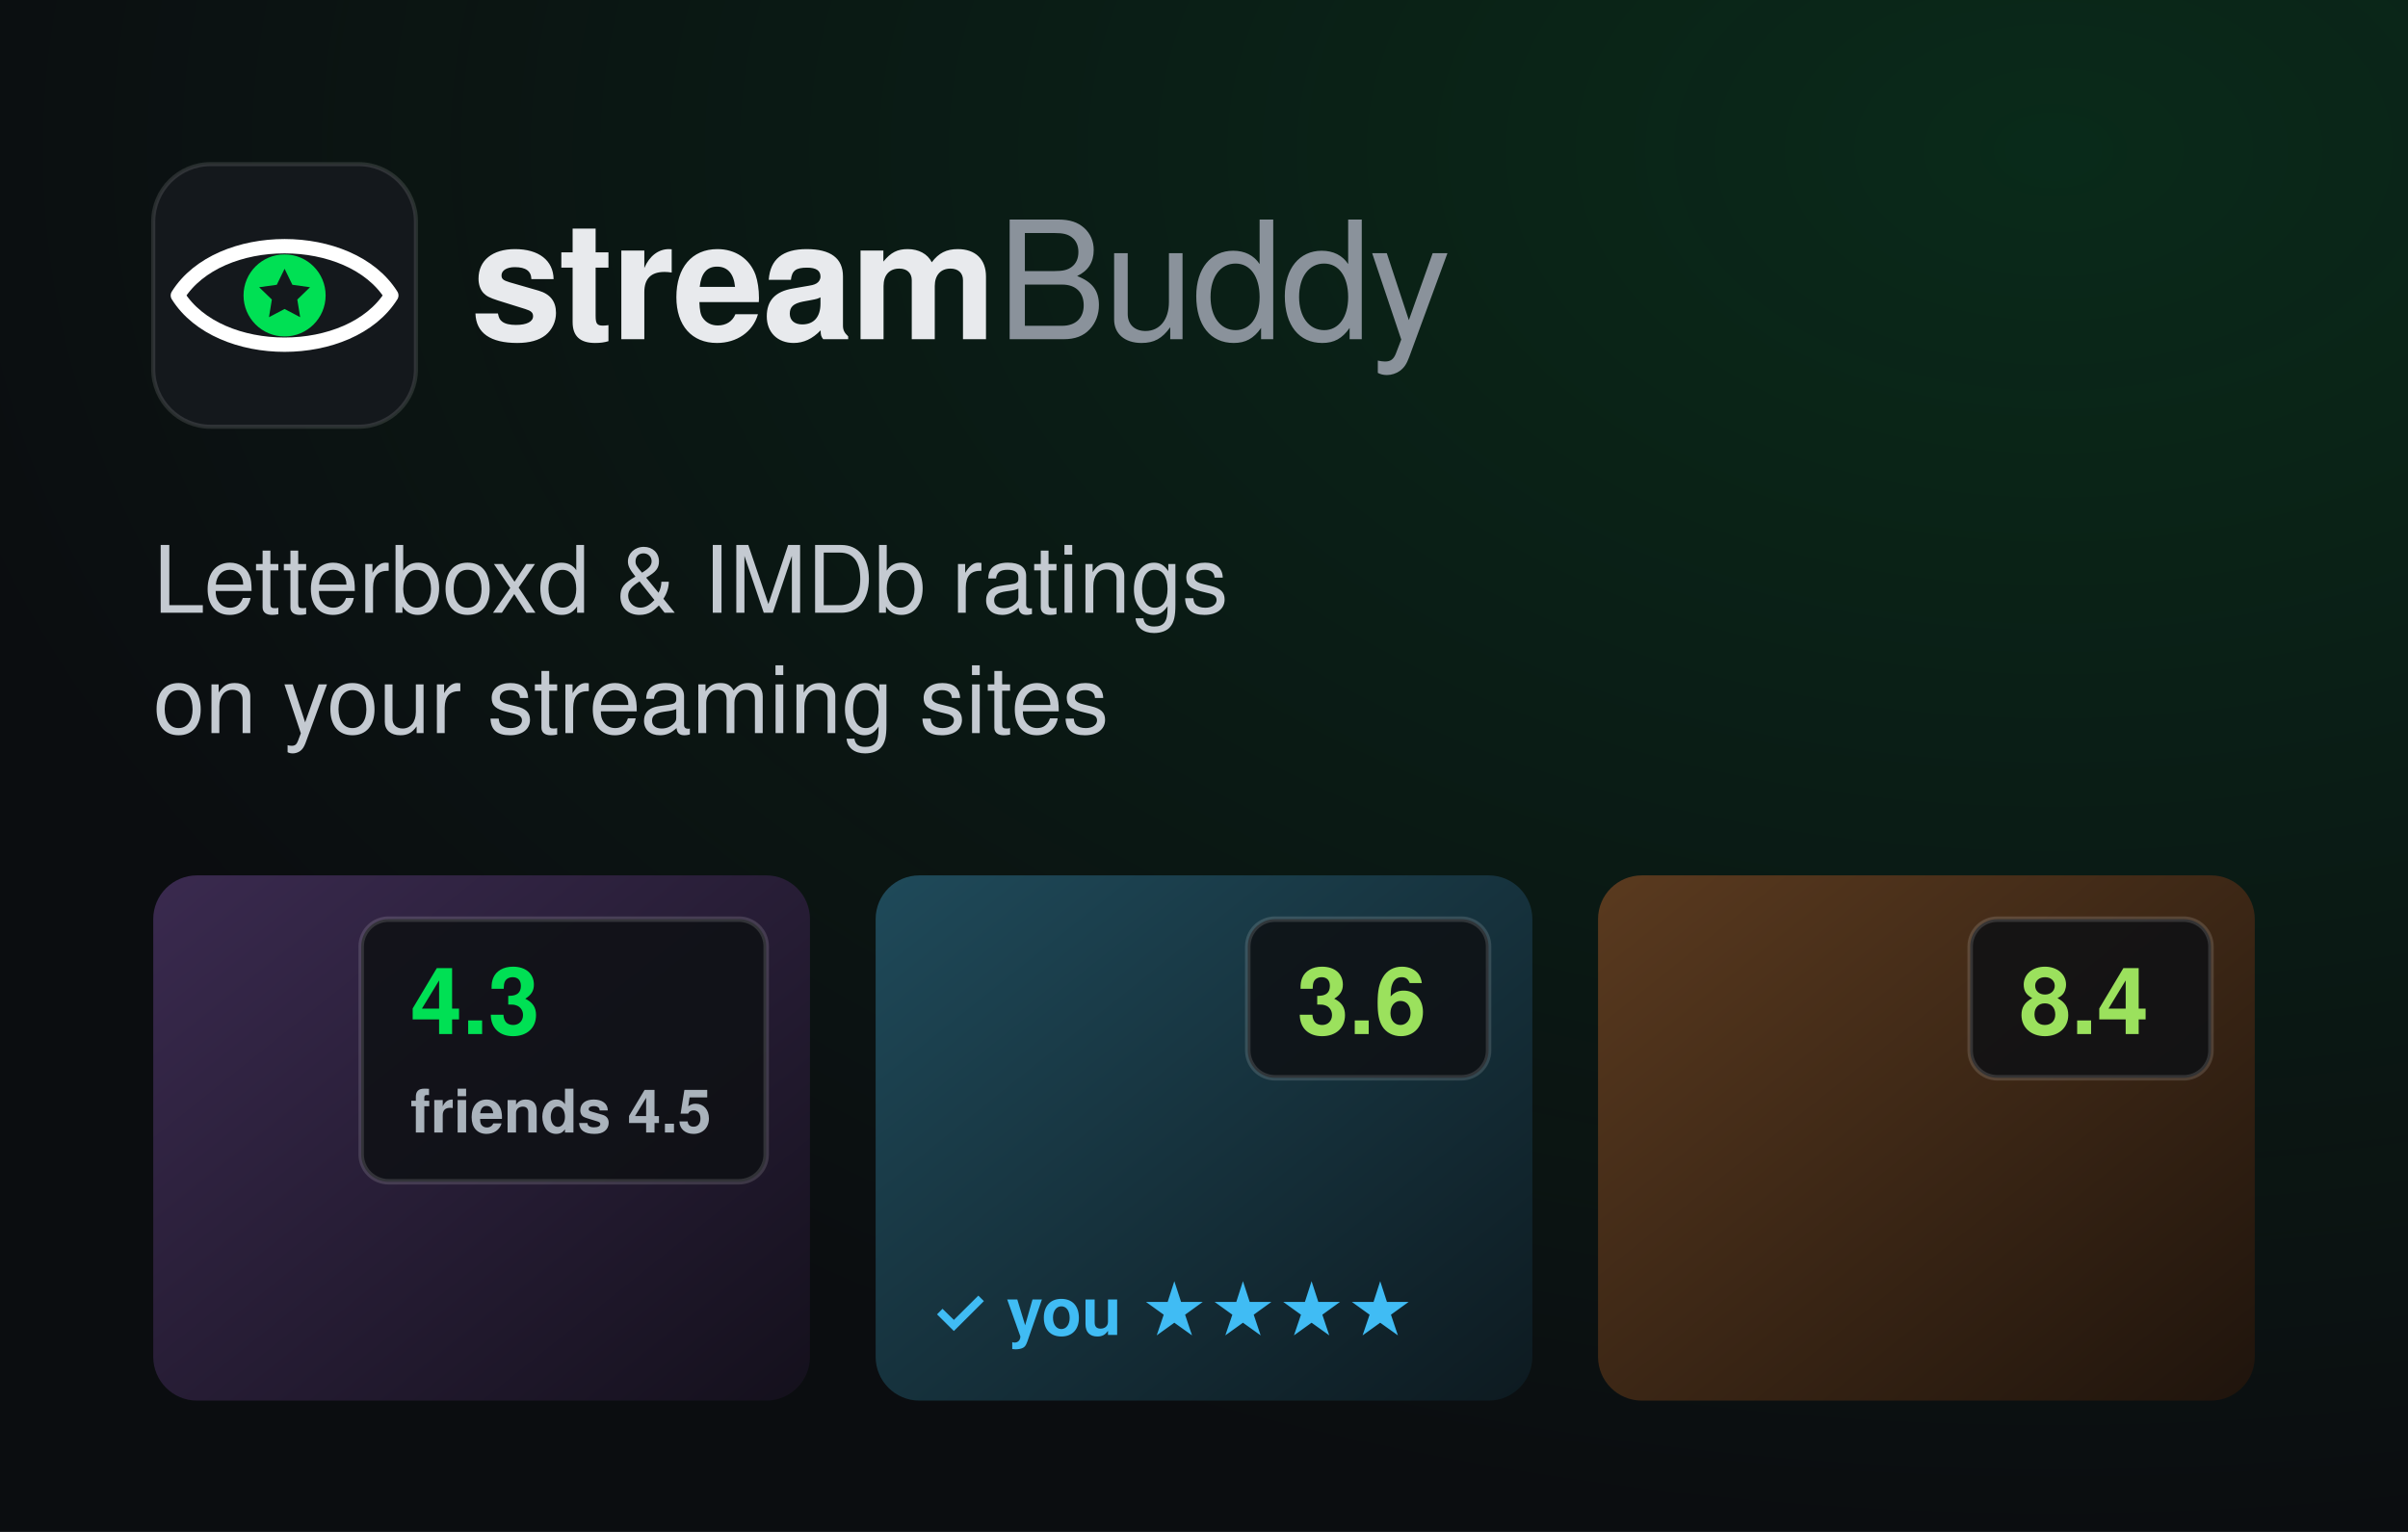
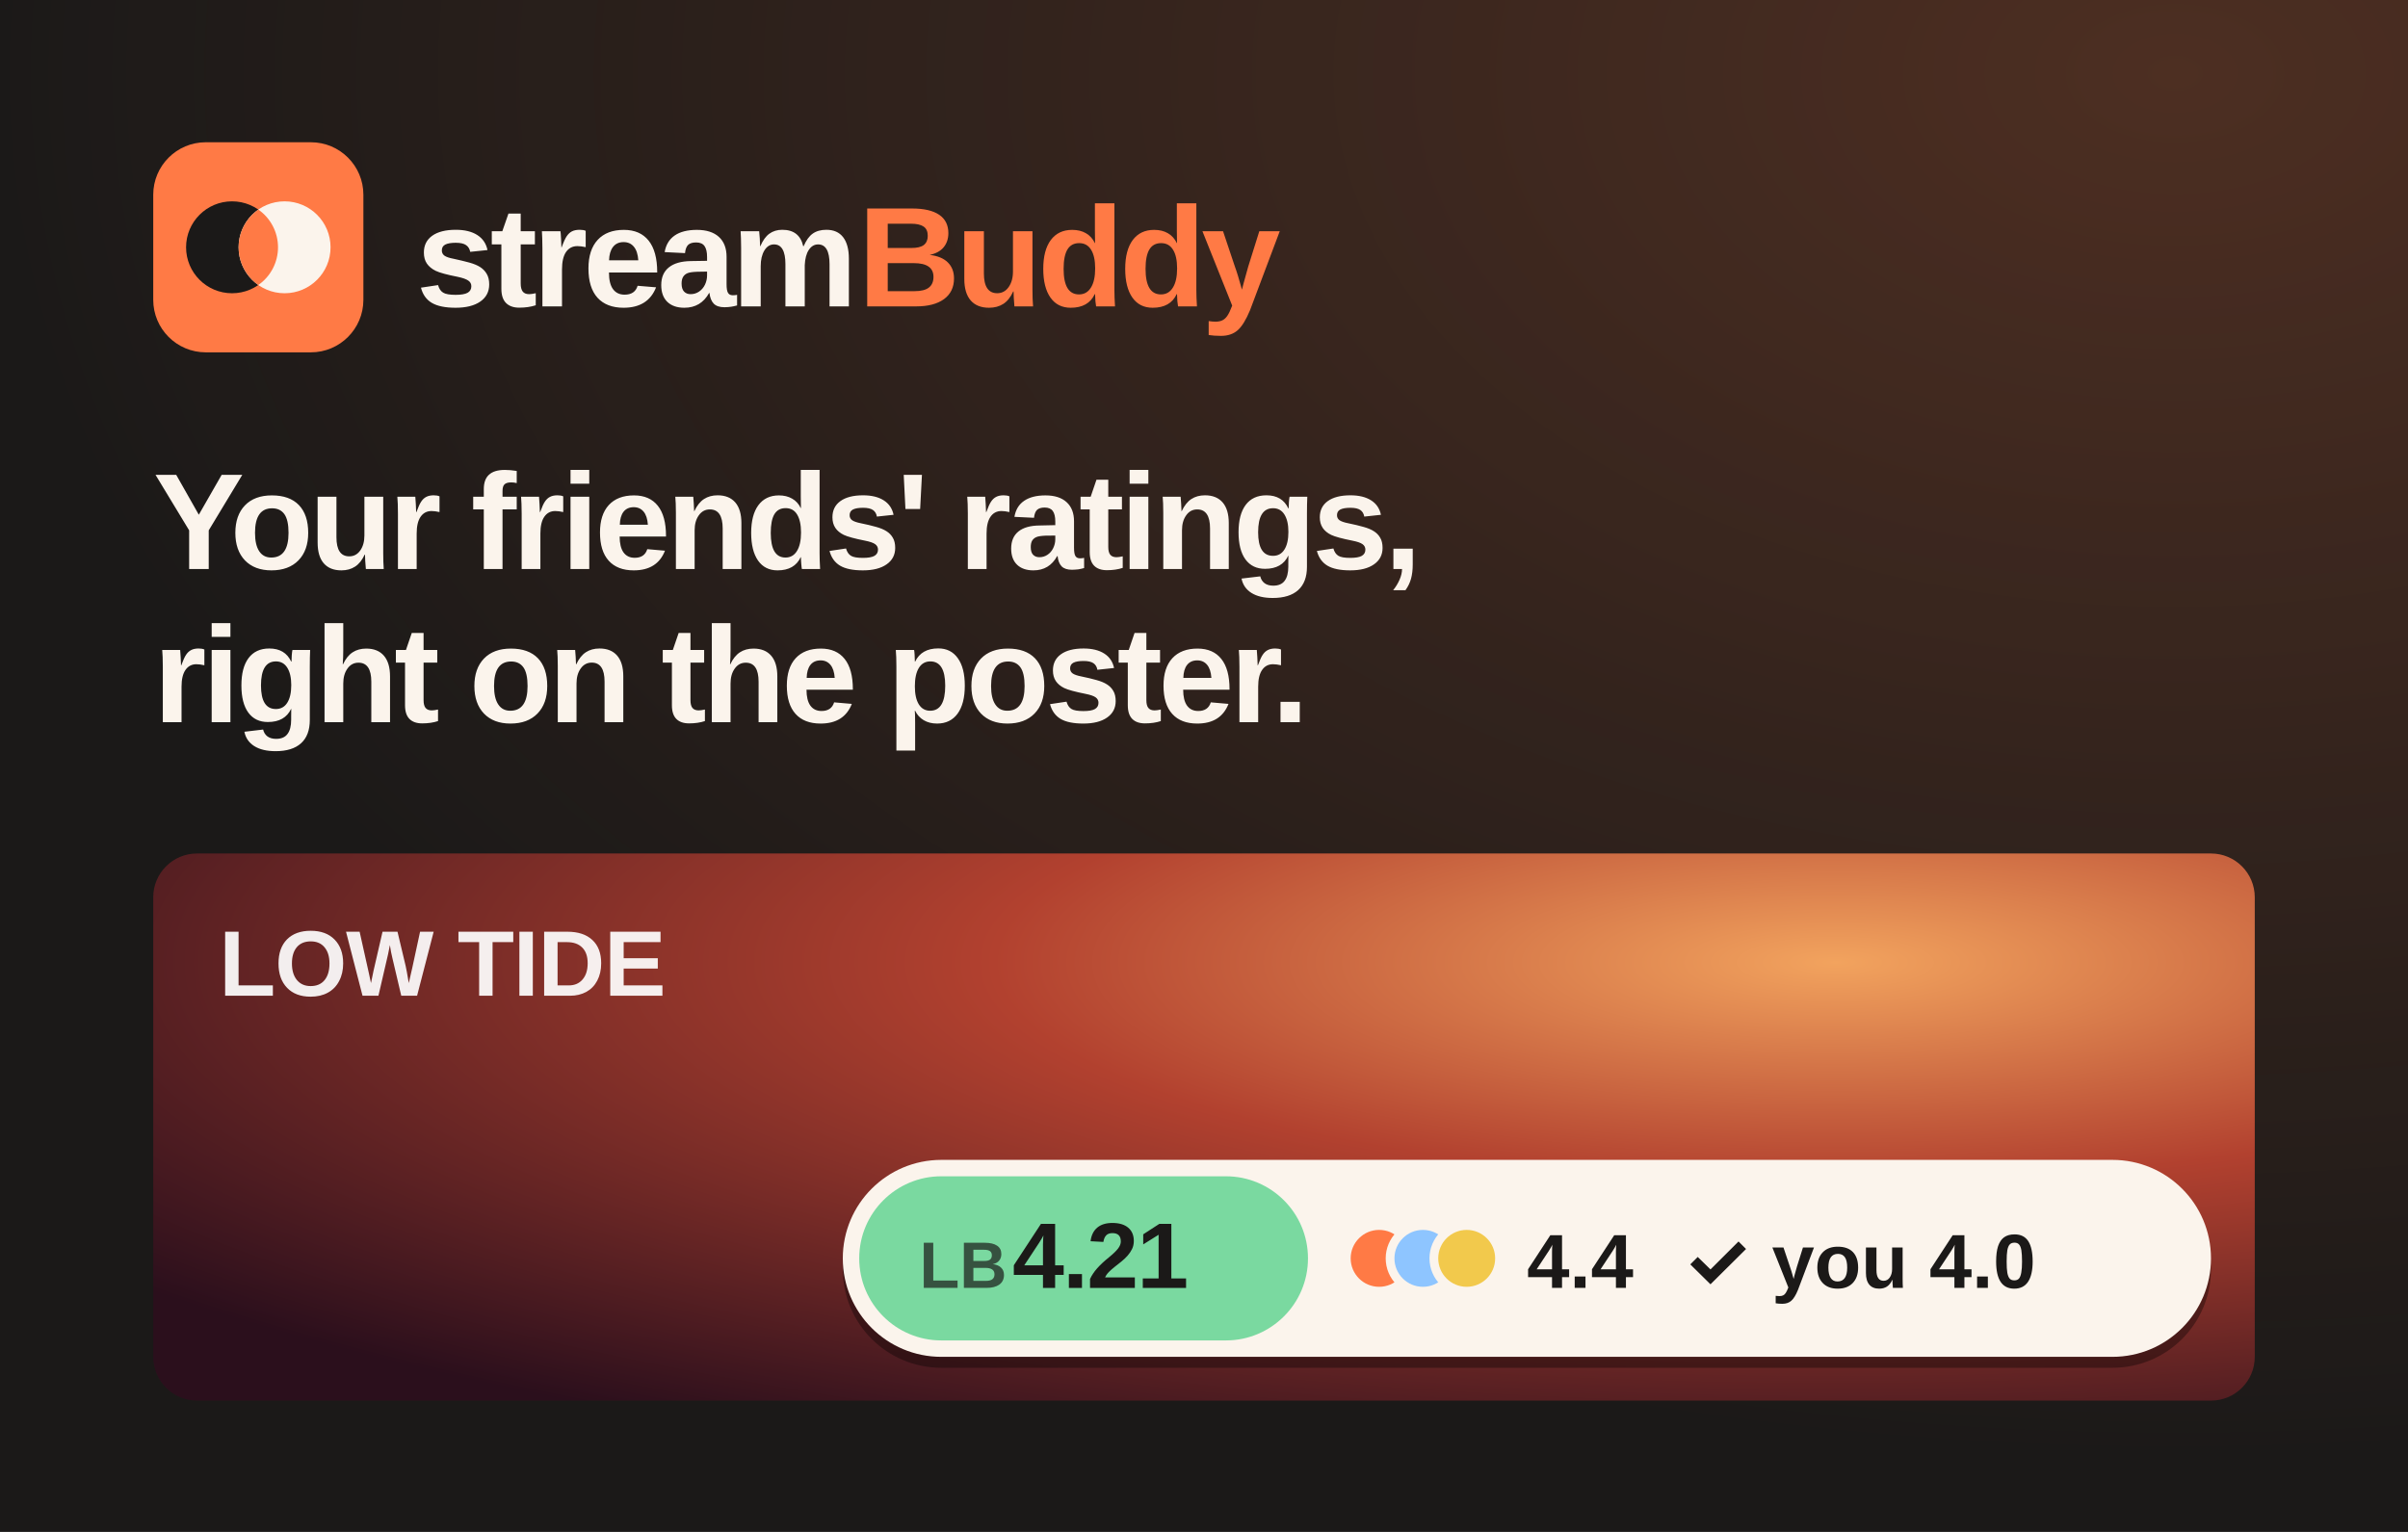
<svg xmlns="http://www.w3.org/2000/svg" width="440" height="280" viewBox="0 0 440 280">
  <defs>
-     <linearGradient id="g1" x1="0" y1="0" x2="1" y2="1">
-       <stop offset="0" stop-color="#3a2a4f" />
-       <stop offset="1" stop-color="#14101c" />
+     <radialGradient id="a" cx=".8" cy=".2" r="1">
+       <stop offset="0" stop-color="#f2a35e" />
+       <stop offset=".4" stop-color="#b2412f" />
+       <stop offset="1" stop-color="#2b0f1c" />
+     </radialGradient>
+     <radialGradient id="b" cx=".2" cy=".85" r="1">
+       <stop offset="0" stop-color="#3fd0c9" />
+       <stop offset=".45" stop-color="#1d5f86" />
+       <stop offset="1" stop-color="#0b1430" />
+     </radialGradient>
+     <linearGradient id="c" x1="0" y1="0" x2=".6" y2="1">
+       <stop offset="0" stop-color="#7a7f52" />
+       <stop offset=".55" stop-color="#2c3326" />
+       <stop offset="1" stop-color="#121510" />
    </linearGradient>
-     <linearGradient id="g2" x1="0" y1="0" x2="1" y2="1">
-       <stop offset="0" stop-color="#1f4a5a" />
-       <stop offset="1" stop-color="#0d1a20" />
-     </linearGradient>
-     <linearGradient id="g3" x1="0" y1="0" x2="1" y2="1">
-       <stop offset="0" stop-color="#5a3a1f" />
-       <stop offset="1" stop-color="#1f140c" />
-     </linearGradient>
-     <linearGradient id="g4" x1="0" y1="0" x2="1" y2="1">
-       <stop offset="0" stop-color="#2a4a2f" />
-       <stop offset="1" stop-color="#0d1a10" />
-     </linearGradient>
-     <radialGradient id="glow" cx=".85" cy=".1" r=".9">
-       <stop offset="0" stop-color="#00e054" stop-opacity=".14" />
-       <stop offset="1" stop-color="#00e054" stop-opacity="0" />
+     <radialGradient id="glow" cx=".9" cy=".05" r=".9">
+       <stop offset="0" stop-color="#ff7a45" stop-opacity=".22" />
+       <stop offset="1" stop-color="#ff7a45" stop-opacity="0" />
    </radialGradient>
  </defs>
-   <rect width="440" height="280" fill="#0b0d10" />
+   <rect width="440" height="280" fill="#1b1918" />
  <rect width="440" height="280" fill="url(#glow)" />
-   <g transform="translate(28,30) scale(.75)">
-     <rect width="64" height="64" rx="14" fill="#14181c" stroke="rgba(255,255,255,.12)" />
-     <path d="M6 32 C16 16 48 16 58 32 C48 48 16 48 6 32 Z" fill="none" stroke="#fff" stroke-width="3.5" stroke-linejoin="round" />
-     <circle cx="32" cy="32" r="10" fill="#00e054" />
-     <path d="M32 25.5l1.9 3.9 4.3.6-3.1 3 .7 4.3-3.8-2-3.8 2 .7-4.3-3.1-3 4.3-.6z" fill="#14181c" />
+   <g transform="translate(28,26) scale(0.6)">
+     <rect width="64" height="64" rx="16" fill="#ff7a45" />
+     <circle cx="24" cy="32" r="14" fill="#1b1918" />
+     <circle cx="40" cy="32" r="14" fill="#fbf4ec" />
+     <path d="M32 20.51 A14 14 0 0 1 32 43.49 A14 14 0 0 1 32 20.51 Z" fill="#ff7a45" />
  </g>
-   <text x="86" y="62" font-family="-apple-system, 'SF Pro Display', 'Helvetica Neue', Helvetica, Arial, sans-serif" font-size="30" font-weight="700" fill="#e8eaed" letter-spacing="-0.5">stream<tspan fill="#8a929b" font-weight="500">Buddy</tspan>
+   <text x="76" y="56" font-family="'Bricolage Grotesque', 'Bricolage Grotesque Variable', -apple-system, 'Helvetica Neue', Arial, sans-serif" font-size="26" font-weight="800" fill="#fbf4ec" letter-spacing="-0.91">stream<tspan fill="#ff7a45">Buddy</tspan>
  </text>
-   <text x="28" y="112" font-family="-apple-system, 'SF Pro Display', 'Helvetica Neue', Helvetica, Arial, sans-serif" font-size="17" font-weight="500" fill="#c4cad1">Letterboxd &amp; IMDb ratings</text>
-   <text x="28" y="134" font-family="-apple-system, 'SF Pro Display', 'Helvetica Neue', Helvetica, Arial, sans-serif" font-size="17" font-weight="500" fill="#c4cad1">on your streaming sites</text>
-   <g transform="translate(28,160)">
-     <rect width="120" height="96" rx="8" fill="url(#g1)" />
-     <g transform="translate(38.0,8)">
-       <rect width="74" height="48.0" rx="5" fill="rgba(14,17,20,.86)" stroke="rgba(255,255,255,.14)" />
-       <text x="9" y="21" font-family="-apple-system, 'SF Pro Display', 'Helvetica Neue', Helvetica, Arial, sans-serif" font-weight="700" font-size="17" fill="#00e054">4.3</text>
-       <text x="9" y="39" font-family="-apple-system, 'SF Pro Display', 'Helvetica Neue', Helvetica, Arial, sans-serif" font-weight="600" font-size="11" fill="#aab3bc">friends 4.5</text>
-     </g>
+   <text font-family="'Bricolage Grotesque', 'Bricolage Grotesque Variable', -apple-system, 'Helvetica Neue', Arial, sans-serif" font-weight="800" font-size="25" fill="#fbf4ec" letter-spacing="-.8">
+     <tspan x="28" y="104">Your friends' ratings,</tspan>
+     <tspan x="28" y="132">right on the poster.</tspan>
+   </text>
+   <g>
+     <rect x="28" y="156" width="384" height="100" rx="8" fill="url(#a)" />
+     <text x="40" y="182" font-family="'Bricolage Grotesque', 'Bricolage Grotesque Variable', -apple-system, 'Helvetica Neue', Arial, sans-serif" font-weight="800" font-size="17" fill="#fff" fill-opacity=".92" letter-spacing="-.2">LOW TIDE</text>
  </g>
-   <g transform="translate(160,160)">
-     <rect width="120" height="96" rx="8" fill="url(#g2)" />
-     <g transform="translate(68.0,8)">
-       <rect width="44" height="29.0" rx="5" fill="rgba(14,17,20,.86)" stroke="rgba(255,255,255,.14)" />
-       <text x="9" y="21" font-family="-apple-system, 'SF Pro Display', 'Helvetica Neue', Helvetica, Arial, sans-serif" font-weight="700" font-size="17" fill="#9be15d">3.6</text>
-     </g>
-     <text x="10" y="84" font-family="-apple-system, 'SF Pro Display', 'Helvetica Neue', Helvetica, Arial, sans-serif" font-weight="600" font-size="12" fill="#40bcf4">✓ you ★★★★</text>
-   </g>
-   <g transform="translate(292,160)">
-     <rect width="120" height="96" rx="8" fill="url(#g3)" />
-     <g transform="translate(68.0,8)">
-       <rect width="44" height="29.0" rx="5" fill="rgba(14,17,20,.86)" stroke="rgba(255,255,255,.14)" />
-       <text x="9" y="21" font-family="-apple-system, 'SF Pro Display', 'Helvetica Neue', Helvetica, Arial, sans-serif" font-weight="700" font-size="17" fill="#9be15d">8.4</text>
-     </g>
-   </g>
+   <rect x="154.0" y="214" width="250.0" height="36" rx="18.0" fill="#000" opacity=".35" style="mix-blend-mode:multiply" />
+   <rect x="154.0" y="212" width="250.0" height="36" rx="18.0" fill="#fbf4ec" />
+   <rect x="157.0" y="215" width="82.0" height="30" rx="15.0" fill="#7ad9a0" />
+   <text x="168.0" y="235.4" font-family="'Bricolage Grotesque', 'Bricolage Grotesque Variable', -apple-system, 'Helvetica Neue', Arial, sans-serif" font-weight="700" font-size="12" fill="#1b1918" fill-opacity=".7">LB</text>
+   <text x="185.0" y="235.4" font-family="'Bricolage Grotesque', 'Bricolage Grotesque Variable', -apple-system, 'Helvetica Neue', Arial, sans-serif" font-weight="800" font-size="17" fill="#1b1918" letter-spacing="-.3">4.21</text>
+   <circle cx="252.0" cy="230.0" r="6" fill="#ff7a45" stroke="#fbf4ec" stroke-width="1.6" />
+   <circle cx="260.0" cy="230.0" r="6" fill="#8ec5ff" stroke="#fbf4ec" stroke-width="1.6" />
+   <circle cx="268.0" cy="230.0" r="6" fill="#f2c94c" stroke="#fbf4ec" stroke-width="1.6" />
+   <text x="279.0" y="235.4" font-family="'Bricolage Grotesque', 'Bricolage Grotesque Variable', -apple-system, 'Helvetica Neue', Arial, sans-serif" font-weight="700" font-size="14" fill="#1b1918">4.4</text>
+   <text x="307.5" y="235.4" font-family="'Bricolage Grotesque', 'Bricolage Grotesque Variable', -apple-system, 'Helvetica Neue', Arial, sans-serif" font-weight="700" font-size="14" fill="#1b1918">✓ you 4.0</text>
</svg>
